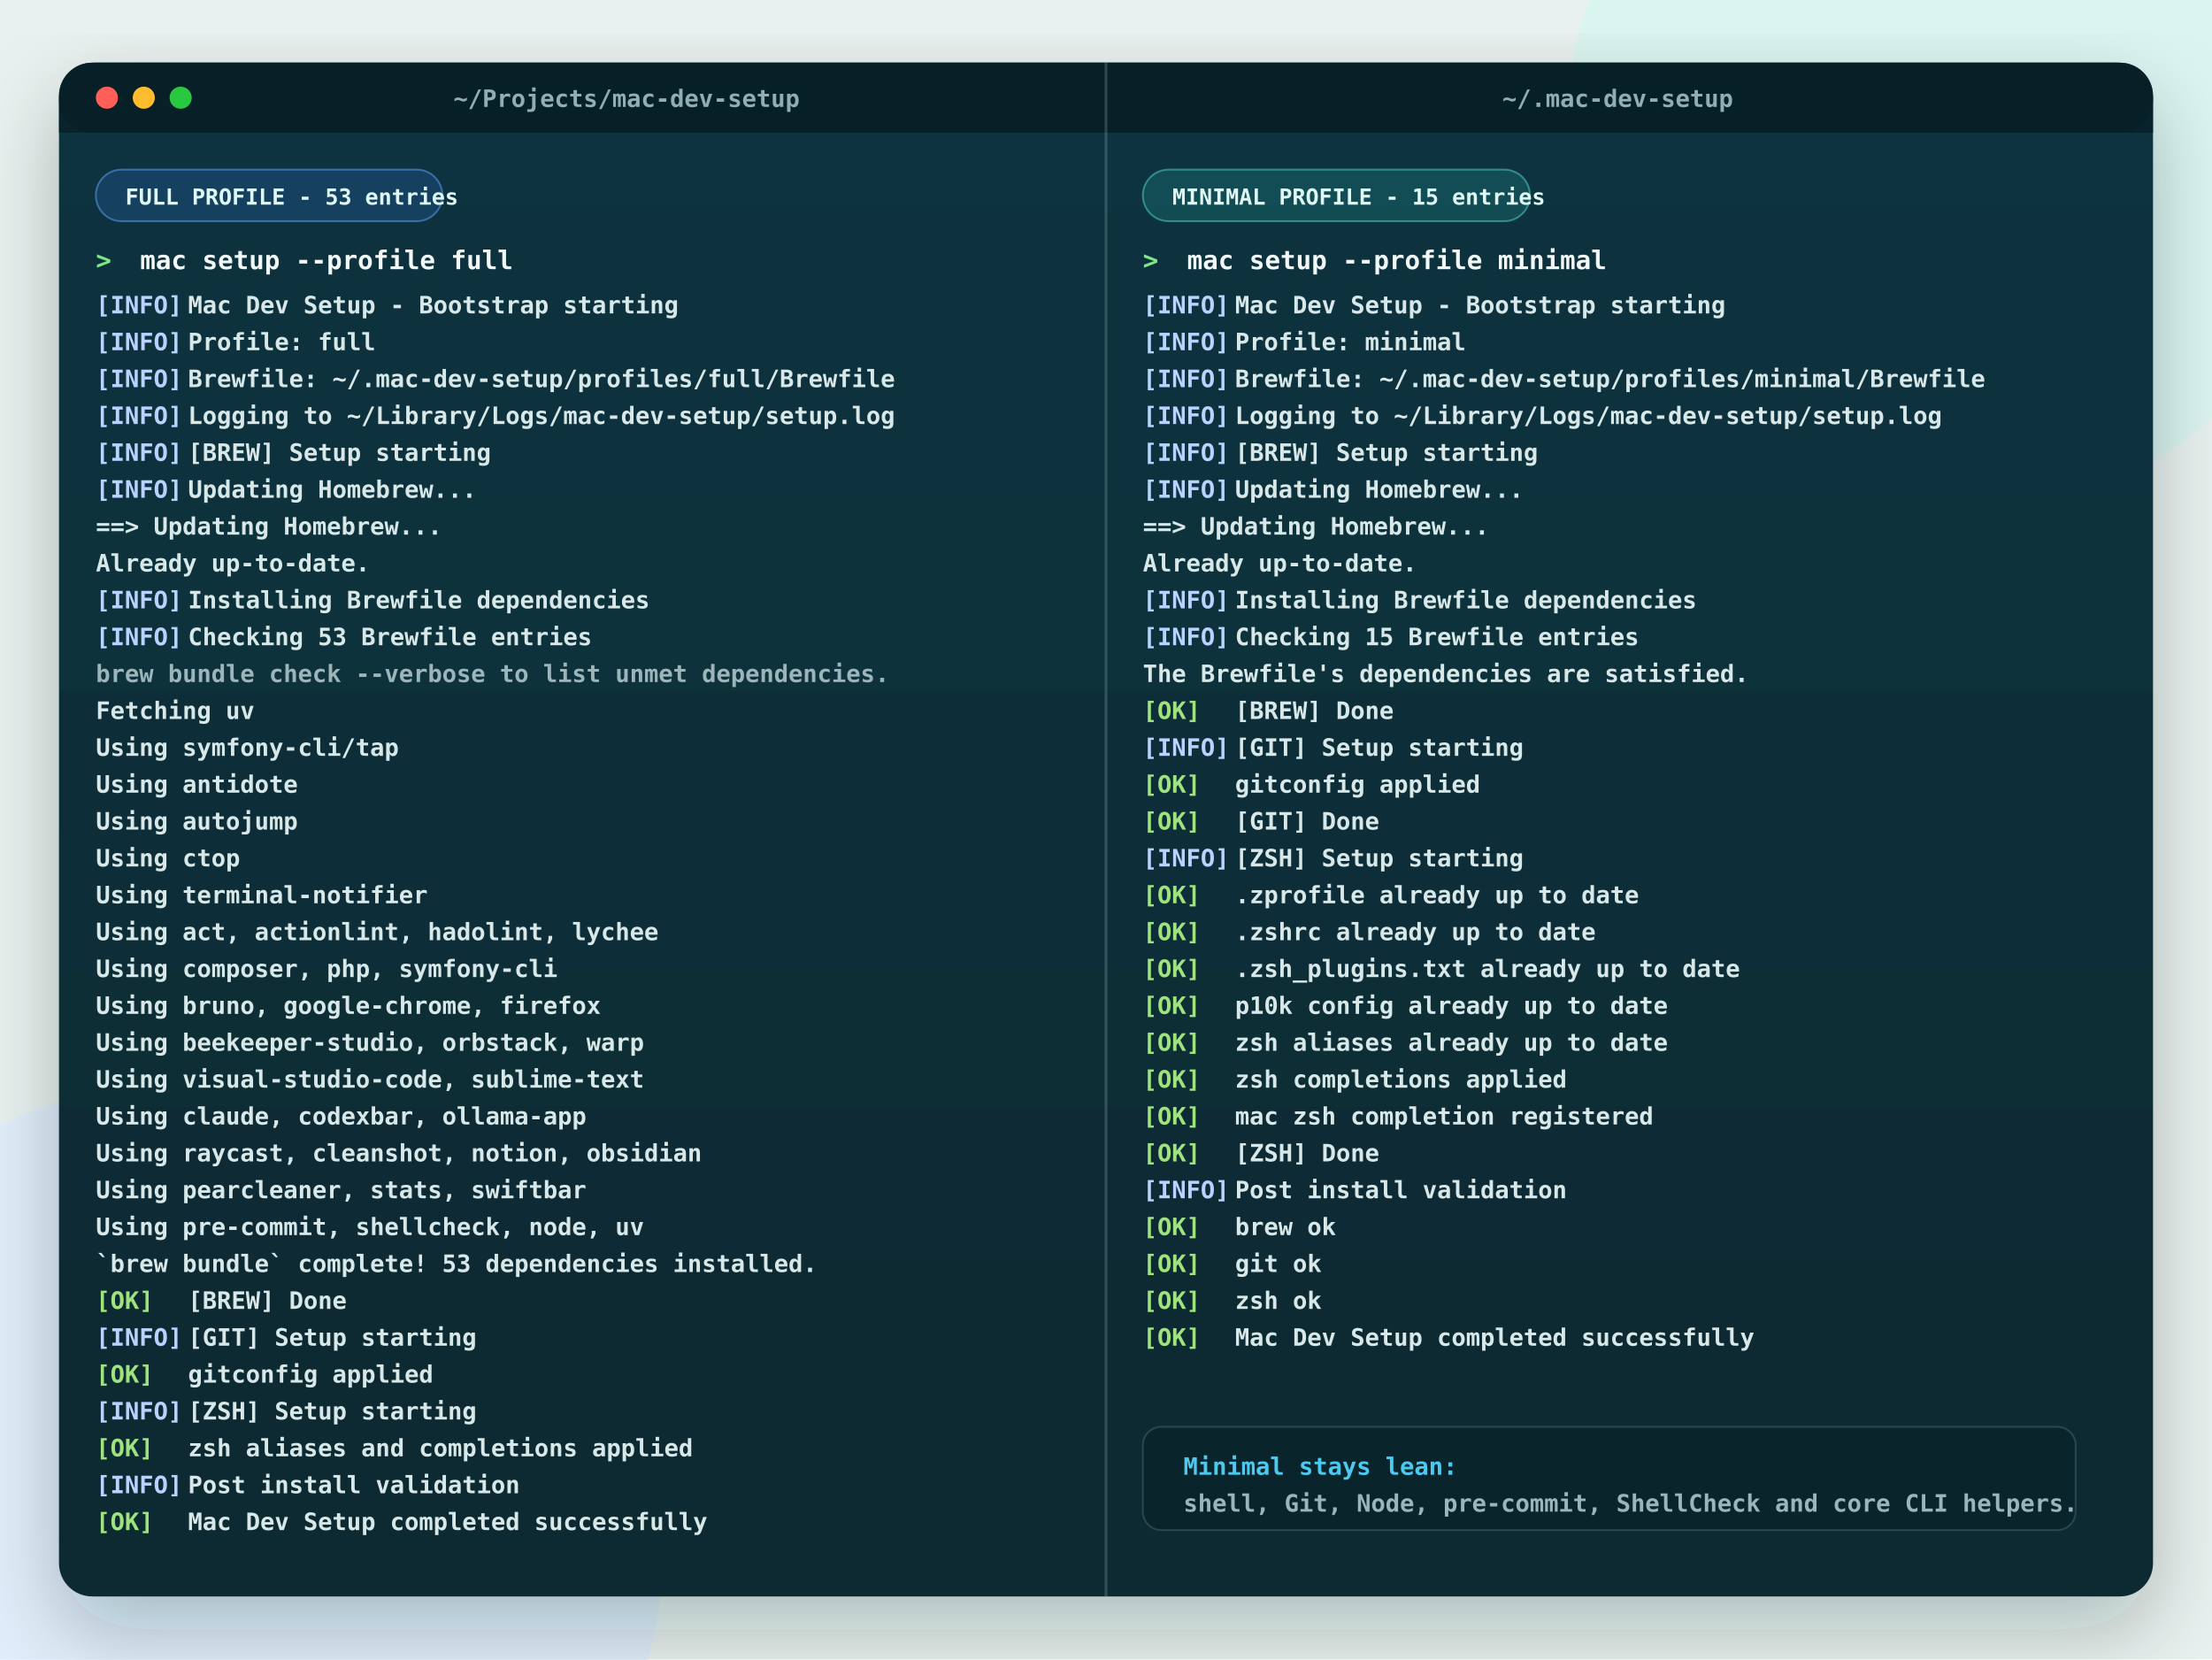
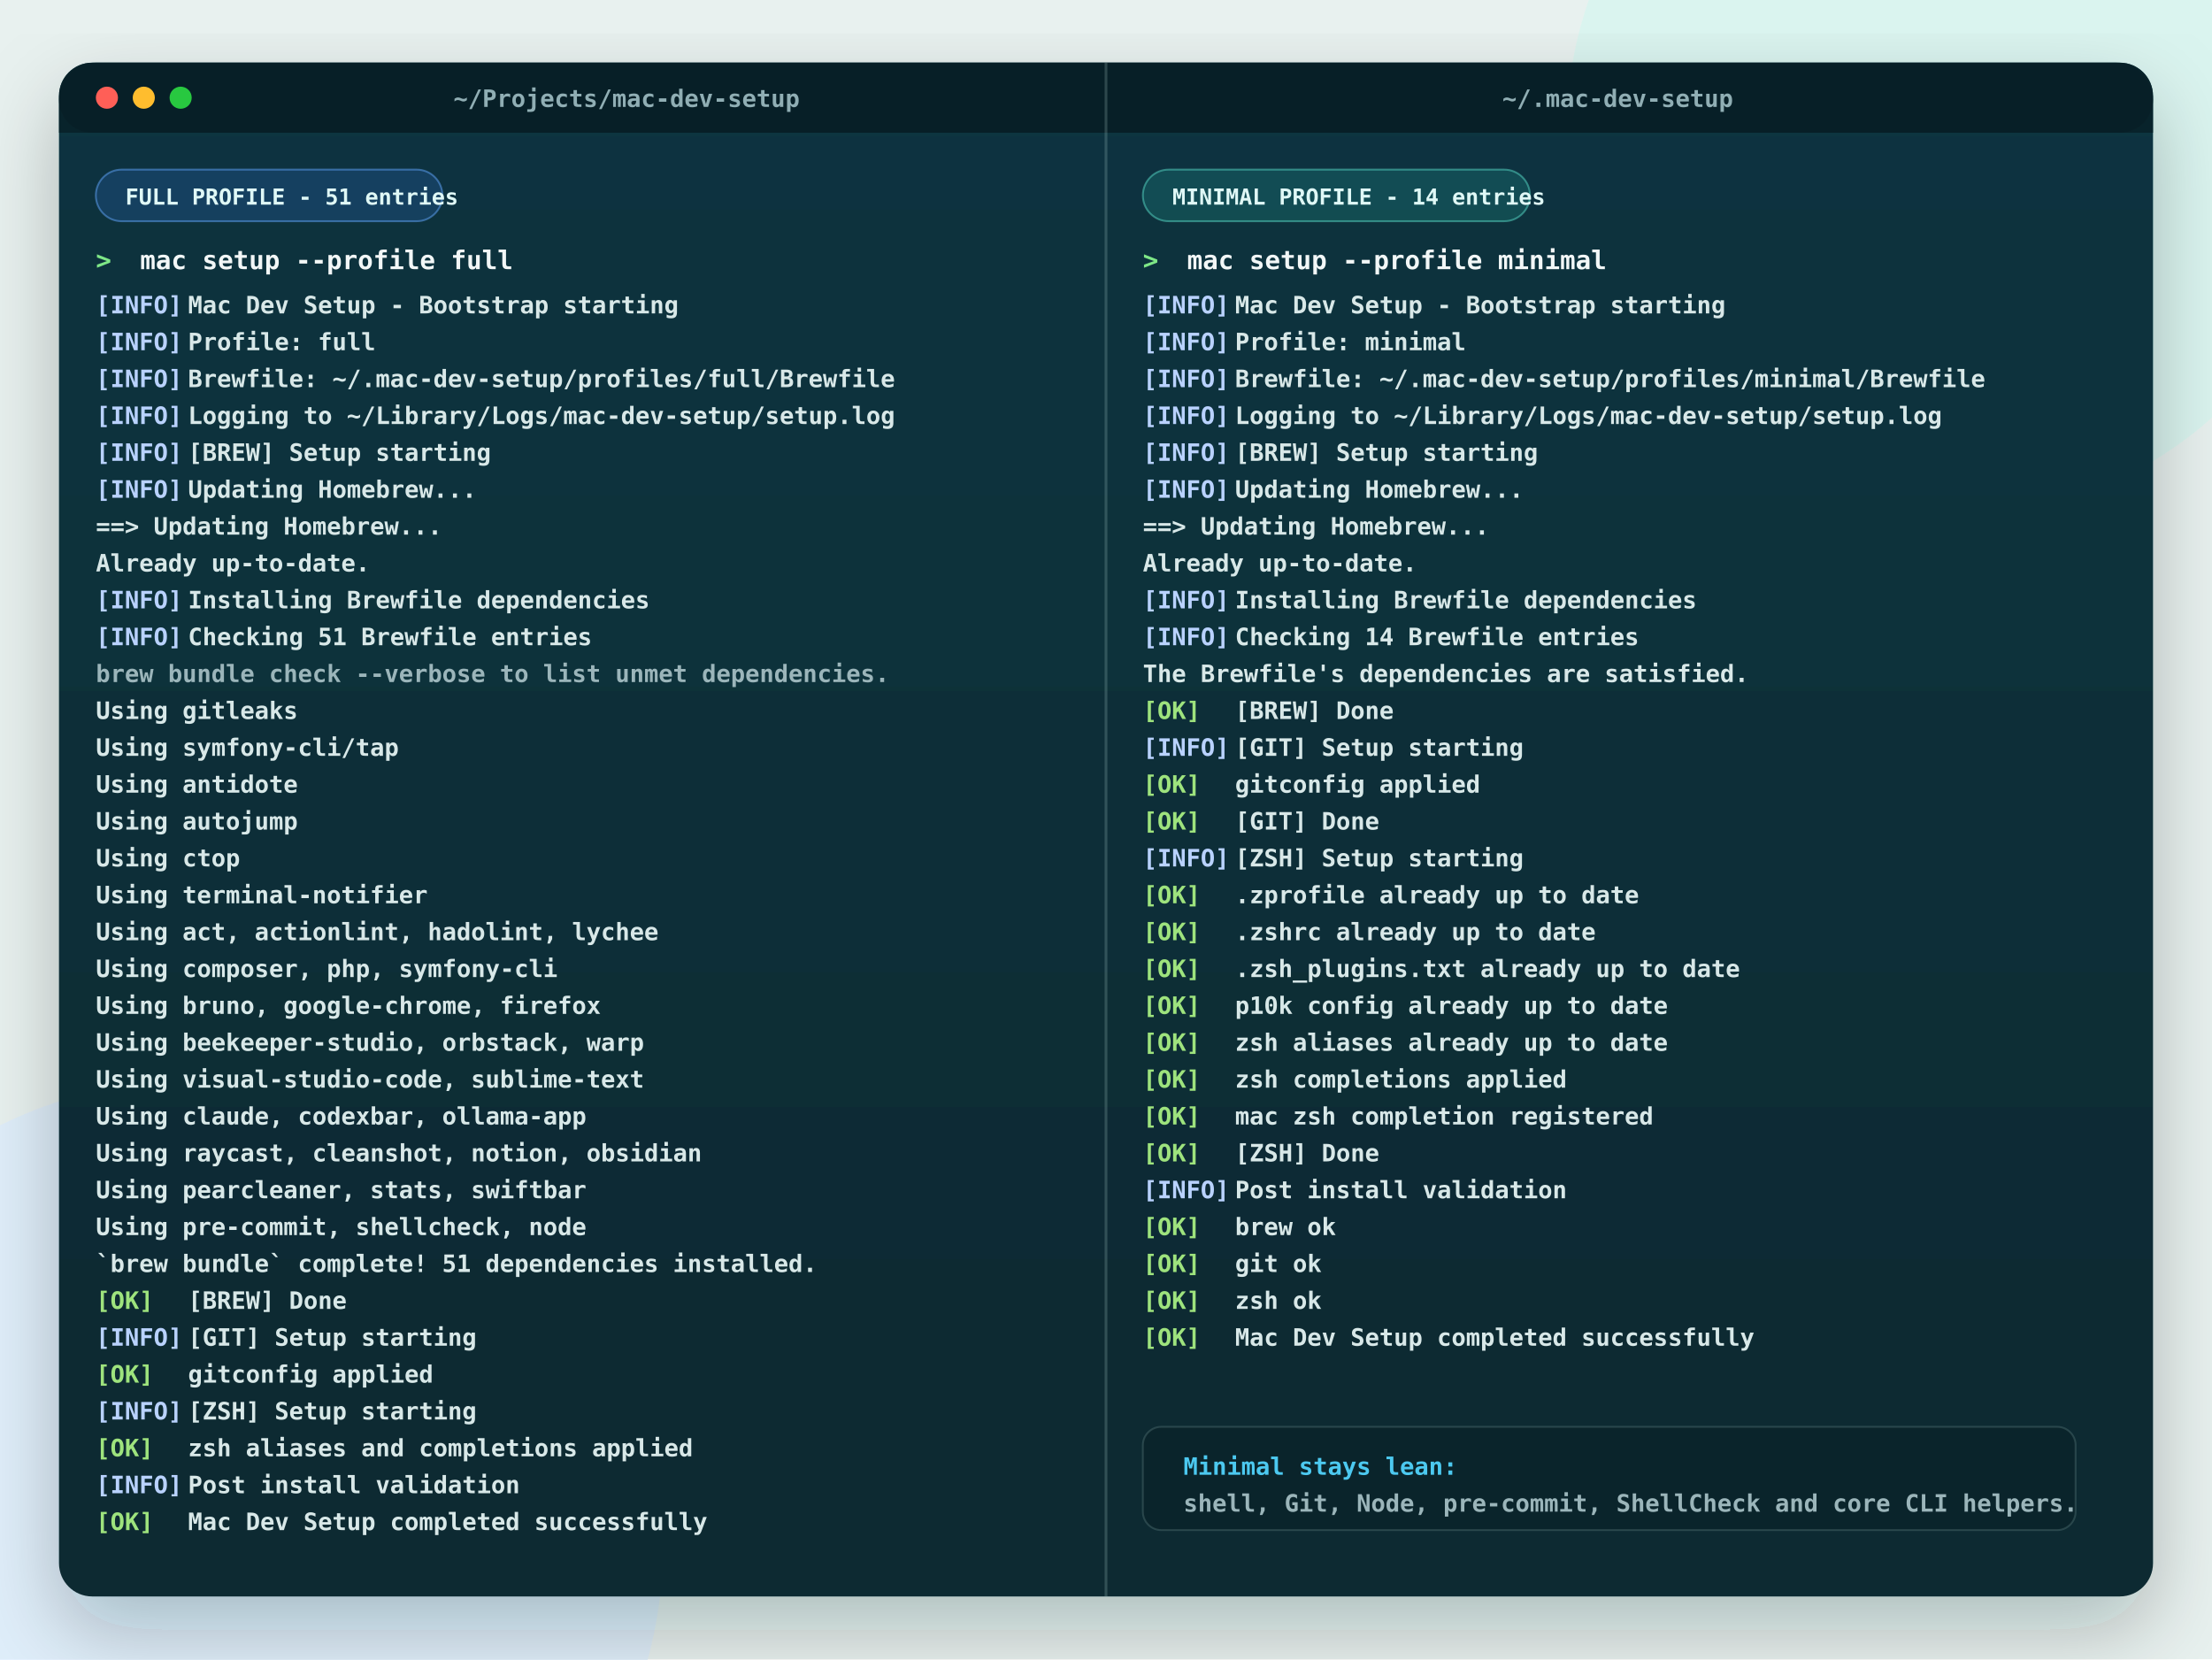
<svg xmlns="http://www.w3.org/2000/svg" width="1200" height="900" viewBox="0 0 1200 900" role="img" aria-labelledby="title desc">
  <defs>
    <linearGradient id="window" x1="0" x2="0" y1="0" y2="1">
      <stop offset="0" stop-color="#0b3440" />
      <stop offset="1" stop-color="#092930" />
    </linearGradient>
    <linearGradient id="pane" x1="0" x2="1" y1="0" y2="1">
      <stop offset="0" stop-color="#082f3a" />
      <stop offset="1" stop-color="#08262d" />
    </linearGradient>
    <filter id="shadow" x="-10%" y="-10%" width="120%" height="120%">
      <feDropShadow dx="0" dy="18" stdDeviation="22" flood-color="#021418" flood-opacity="0.25" />
    </filter>
    <style>
      .page { fill: #e8f1ef; }
      .window { fill: url(#window); filter: url(#shadow); }
      .bar { fill: rgba(8, 31, 38, 0.82); }
      .split { stroke: rgba(196, 232, 228, 0.20); stroke-width: 1.5; }
      .muted { fill: #90aeb4; font-family: Menlo, Monaco, monospace; font-size: 13px; font-weight: 600; }
      .term { fill: #d8e8e8; font-family: Menlo, Monaco, monospace; font-size: 13px; font-weight: 600; }
      .dim { fill: #9bb5ba; font-family: Menlo, Monaco, monospace; font-size: 13px; font-weight: 600; }
      .ok { fill: #9ee37d; font-family: Menlo, Monaco, monospace; font-size: 13px; font-weight: 700; }
      .info { fill: #b9d2ff; font-family: Menlo, Monaco, monospace; font-size: 13px; font-weight: 700; }
      .cmd { fill: #f2f7f7; font-family: Menlo, Monaco, monospace; font-size: 14px; font-weight: 800; }
      .prompt { fill: #7ee787; font-family: Menlo, Monaco, monospace; font-size: 14px; font-weight: 900; }
      .accent { fill: #4cc9f0; font-family: Menlo, Monaco, monospace; font-size: 13px; font-weight: 800; }
      .badge-full { fill: rgba(59, 130, 246, 0.18); stroke: rgba(96, 165, 250, 0.5); }
      .badge-min { fill: rgba(45, 212, 191, 0.16); stroke: rgba(94, 234, 212, 0.45); }
      .badge-text { fill: #dff8f6; font-family: Menlo, Monaco, monospace; font-size: 12px; font-weight: 800; }
    </style>
  </defs>
  <rect class="page" width="1200" height="900" />
  <circle cx="1060" cy="70" r="210" fill="#d7f5ef" opacity="0.8" />
  <circle cx="110" cy="835" r="250" fill="#dcecff" opacity="0.7" />
  <rect x="32" y="34" width="1136" height="832" rx="18" class="window" />
  <rect x="32" y="34" width="1136" height="38" rx="18" class="bar" />
  <path d="M32 54c0-11 8-20 20-20h1096c11 0 20 9 20 20v18H32z" class="bar" />
  <circle cx="58" cy="53" r="6" fill="#ff5f57" />
  <circle cx="78" cy="53" r="6" fill="#ffbd2e" />
  <circle cx="98" cy="53" r="6" fill="#28c840" />
  <text x="246" y="58" class="muted">~/Projects/mac-dev-setup</text>
  <text x="815" y="58" class="muted">~/.mac-dev-setup</text>
  <line x1="600" y1="34" x2="600" y2="866" class="split" />
  <rect x="52" y="92" width="188" height="28" rx="14" class="badge-full" />
-   <text x="68" y="111" class="badge-text">FULL PROFILE - 53 entries</text>
+   <text x="68" y="111" class="badge-text">FULL PROFILE - 51 entries</text>
  <rect x="620" y="92" width="210" height="28" rx="14" class="badge-min" />
-   <text x="636" y="111" class="badge-text">MINIMAL PROFILE - 15 entries</text>
+   <text x="636" y="111" class="badge-text">MINIMAL PROFILE - 14 entries</text>
  <text x="52" y="146" class="prompt">&gt;</text>
  <text x="76" y="146" class="cmd">mac setup --profile full</text>
  <text x="52" y="170" class="info">[INFO]</text>
  <text x="102" y="170" class="term">Mac Dev Setup - Bootstrap starting</text>
  <text x="52" y="190" class="info">[INFO]</text>
  <text x="102" y="190" class="term">Profile: full</text>
  <text x="52" y="210" class="info">[INFO]</text>
  <text x="102" y="210" class="term">Brewfile: ~/.mac-dev-setup/profiles/full/Brewfile</text>
  <text x="52" y="230" class="info">[INFO]</text>
  <text x="102" y="230" class="term">Logging to ~/Library/Logs/mac-dev-setup/setup.log</text>
  <text x="52" y="250" class="info">[INFO]</text>
  <text x="102" y="250" class="term">[BREW] Setup starting</text>
  <text x="52" y="270" class="info">[INFO]</text>
  <text x="102" y="270" class="term">Updating Homebrew...</text>
  <text x="52" y="290" class="term">==&gt; Updating Homebrew...</text>
  <text x="52" y="310" class="term">Already up-to-date.</text>
  <text x="52" y="330" class="info">[INFO]</text>
  <text x="102" y="330" class="term">Installing Brewfile dependencies</text>
  <text x="52" y="350" class="info">[INFO]</text>
-   <text x="102" y="350" class="term">Checking 53 Brewfile entries</text>
+   <text x="102" y="350" class="term">Checking 51 Brewfile entries</text>
  <text x="52" y="370" class="dim">brew bundle check --verbose to list unmet dependencies.</text>
-   <text x="52" y="390" class="term">Fetching uv</text>
+   <text x="52" y="390" class="term">Using gitleaks</text>
  <text x="52" y="410" class="term">Using symfony-cli/tap</text>
  <text x="52" y="430" class="term">Using antidote</text>
  <text x="52" y="450" class="term">Using autojump</text>
  <text x="52" y="470" class="term">Using ctop</text>
  <text x="52" y="490" class="term">Using terminal-notifier</text>
  <text x="52" y="510" class="term">Using act, actionlint, hadolint, lychee</text>
  <text x="52" y="530" class="term">Using composer, php, symfony-cli</text>
  <text x="52" y="550" class="term">Using bruno, google-chrome, firefox</text>
  <text x="52" y="570" class="term">Using beekeeper-studio, orbstack, warp</text>
  <text x="52" y="590" class="term">Using visual-studio-code, sublime-text</text>
  <text x="52" y="610" class="term">Using claude, codexbar, ollama-app</text>
  <text x="52" y="630" class="term">Using raycast, cleanshot, notion, obsidian</text>
  <text x="52" y="650" class="term">Using pearcleaner, stats, swiftbar</text>
-   <text x="52" y="670" class="term">Using pre-commit, shellcheck, node, uv</text>
-   <text x="52" y="690" class="term">`brew bundle` complete! 53 dependencies installed.</text>
+   <text x="52" y="670" class="term">Using pre-commit, shellcheck, node</text>
+   <text x="52" y="690" class="term">`brew bundle` complete! 51 dependencies installed.</text>
  <text x="52" y="710" class="ok">[OK]</text>
  <text x="102" y="710" class="term">[BREW] Done</text>
  <text x="52" y="730" class="info">[INFO]</text>
  <text x="102" y="730" class="term">[GIT] Setup starting</text>
  <text x="52" y="750" class="ok">[OK]</text>
  <text x="102" y="750" class="term">gitconfig applied</text>
  <text x="52" y="770" class="info">[INFO]</text>
  <text x="102" y="770" class="term">[ZSH] Setup starting</text>
  <text x="52" y="790" class="ok">[OK]</text>
  <text x="102" y="790" class="term">zsh aliases and completions applied</text>
  <text x="52" y="810" class="info">[INFO]</text>
  <text x="102" y="810" class="term">Post install validation</text>
  <text x="52" y="830" class="ok">[OK]</text>
  <text x="102" y="830" class="term">Mac Dev Setup completed successfully</text>
  <text x="620" y="146" class="prompt">&gt;</text>
  <text x="644" y="146" class="cmd">mac setup --profile minimal</text>
  <text x="620" y="170" class="info">[INFO]</text>
  <text x="670" y="170" class="term">Mac Dev Setup - Bootstrap starting</text>
  <text x="620" y="190" class="info">[INFO]</text>
  <text x="670" y="190" class="term">Profile: minimal</text>
  <text x="620" y="210" class="info">[INFO]</text>
  <text x="670" y="210" class="term">Brewfile: ~/.mac-dev-setup/profiles/minimal/Brewfile</text>
  <text x="620" y="230" class="info">[INFO]</text>
  <text x="670" y="230" class="term">Logging to ~/Library/Logs/mac-dev-setup/setup.log</text>
  <text x="620" y="250" class="info">[INFO]</text>
  <text x="670" y="250" class="term">[BREW] Setup starting</text>
  <text x="620" y="270" class="info">[INFO]</text>
  <text x="670" y="270" class="term">Updating Homebrew...</text>
  <text x="620" y="290" class="term">==&gt; Updating Homebrew...</text>
  <text x="620" y="310" class="term">Already up-to-date.</text>
  <text x="620" y="330" class="info">[INFO]</text>
  <text x="670" y="330" class="term">Installing Brewfile dependencies</text>
  <text x="620" y="350" class="info">[INFO]</text>
-   <text x="670" y="350" class="term">Checking 15 Brewfile entries</text>
+   <text x="670" y="350" class="term">Checking 14 Brewfile entries</text>
  <text x="620" y="370" class="term">The Brewfile's dependencies are satisfied.</text>
  <text x="620" y="390" class="ok">[OK]</text>
  <text x="670" y="390" class="term">[BREW] Done</text>
  <text x="620" y="410" class="info">[INFO]</text>
  <text x="670" y="410" class="term">[GIT] Setup starting</text>
  <text x="620" y="430" class="ok">[OK]</text>
  <text x="670" y="430" class="term">gitconfig applied</text>
  <text x="620" y="450" class="ok">[OK]</text>
  <text x="670" y="450" class="term">[GIT] Done</text>
  <text x="620" y="470" class="info">[INFO]</text>
  <text x="670" y="470" class="term">[ZSH] Setup starting</text>
  <text x="620" y="490" class="ok">[OK]</text>
  <text x="670" y="490" class="term">.zprofile already up to date</text>
  <text x="620" y="510" class="ok">[OK]</text>
  <text x="670" y="510" class="term">.zshrc already up to date</text>
  <text x="620" y="530" class="ok">[OK]</text>
  <text x="670" y="530" class="term">.zsh_plugins.txt already up to date</text>
  <text x="620" y="550" class="ok">[OK]</text>
  <text x="670" y="550" class="term">p10k config already up to date</text>
  <text x="620" y="570" class="ok">[OK]</text>
  <text x="670" y="570" class="term">zsh aliases already up to date</text>
  <text x="620" y="590" class="ok">[OK]</text>
  <text x="670" y="590" class="term">zsh completions applied</text>
  <text x="620" y="610" class="ok">[OK]</text>
  <text x="670" y="610" class="term">mac zsh completion registered</text>
  <text x="620" y="630" class="ok">[OK]</text>
  <text x="670" y="630" class="term">[ZSH] Done</text>
  <text x="620" y="650" class="info">[INFO]</text>
  <text x="670" y="650" class="term">Post install validation</text>
  <text x="620" y="670" class="ok">[OK]</text>
  <text x="670" y="670" class="term">brew ok</text>
  <text x="620" y="690" class="ok">[OK]</text>
  <text x="670" y="690" class="term">git ok</text>
  <text x="620" y="710" class="ok">[OK]</text>
  <text x="670" y="710" class="term">zsh ok</text>
  <text x="620" y="730" class="ok">[OK]</text>
  <text x="670" y="730" class="term">Mac Dev Setup completed successfully</text>
  <rect x="620" y="774" width="506" height="56" rx="10" fill="rgba(8, 31, 38, 0.52)" stroke="rgba(196, 232, 228, 0.16)" />
  <text x="642" y="800" class="accent">Minimal stays lean:</text>
  <text x="642" y="820" class="dim">shell, Git, Node, pre-commit, ShellCheck and core CLI helpers.</text>
</svg>
